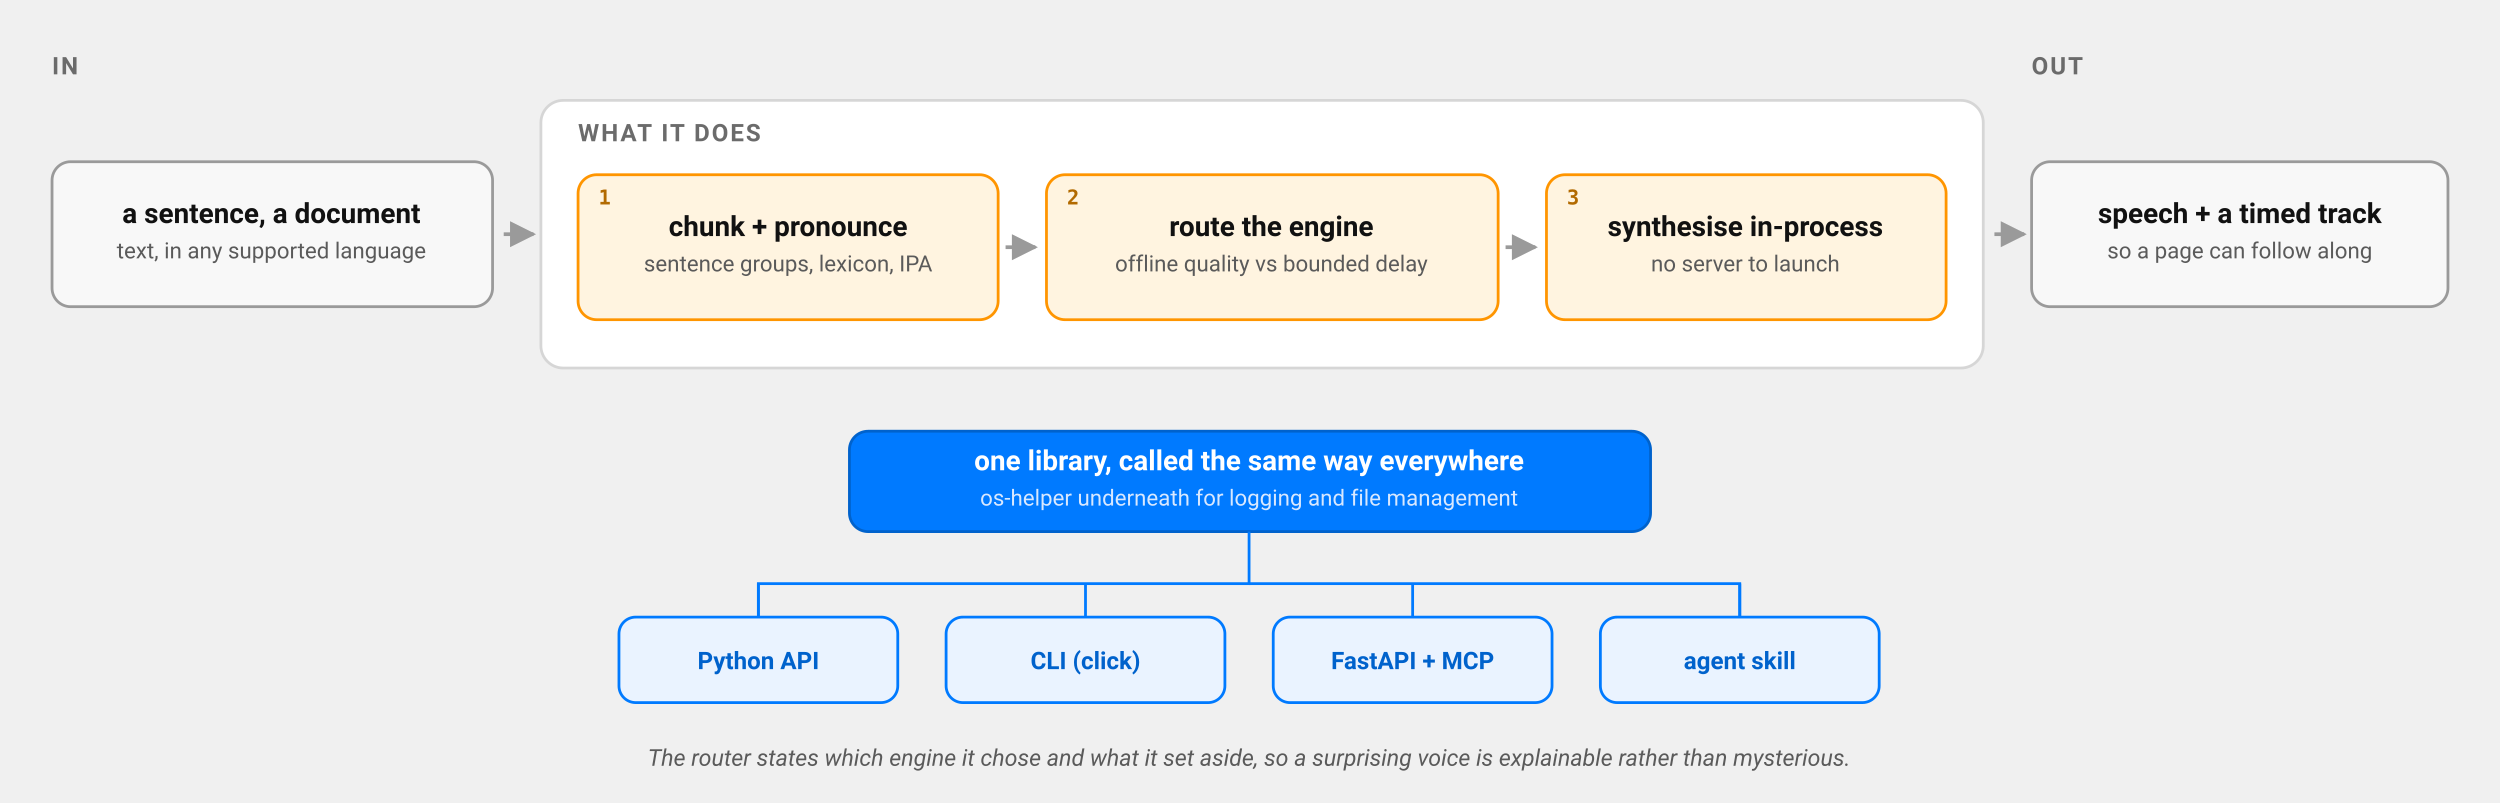
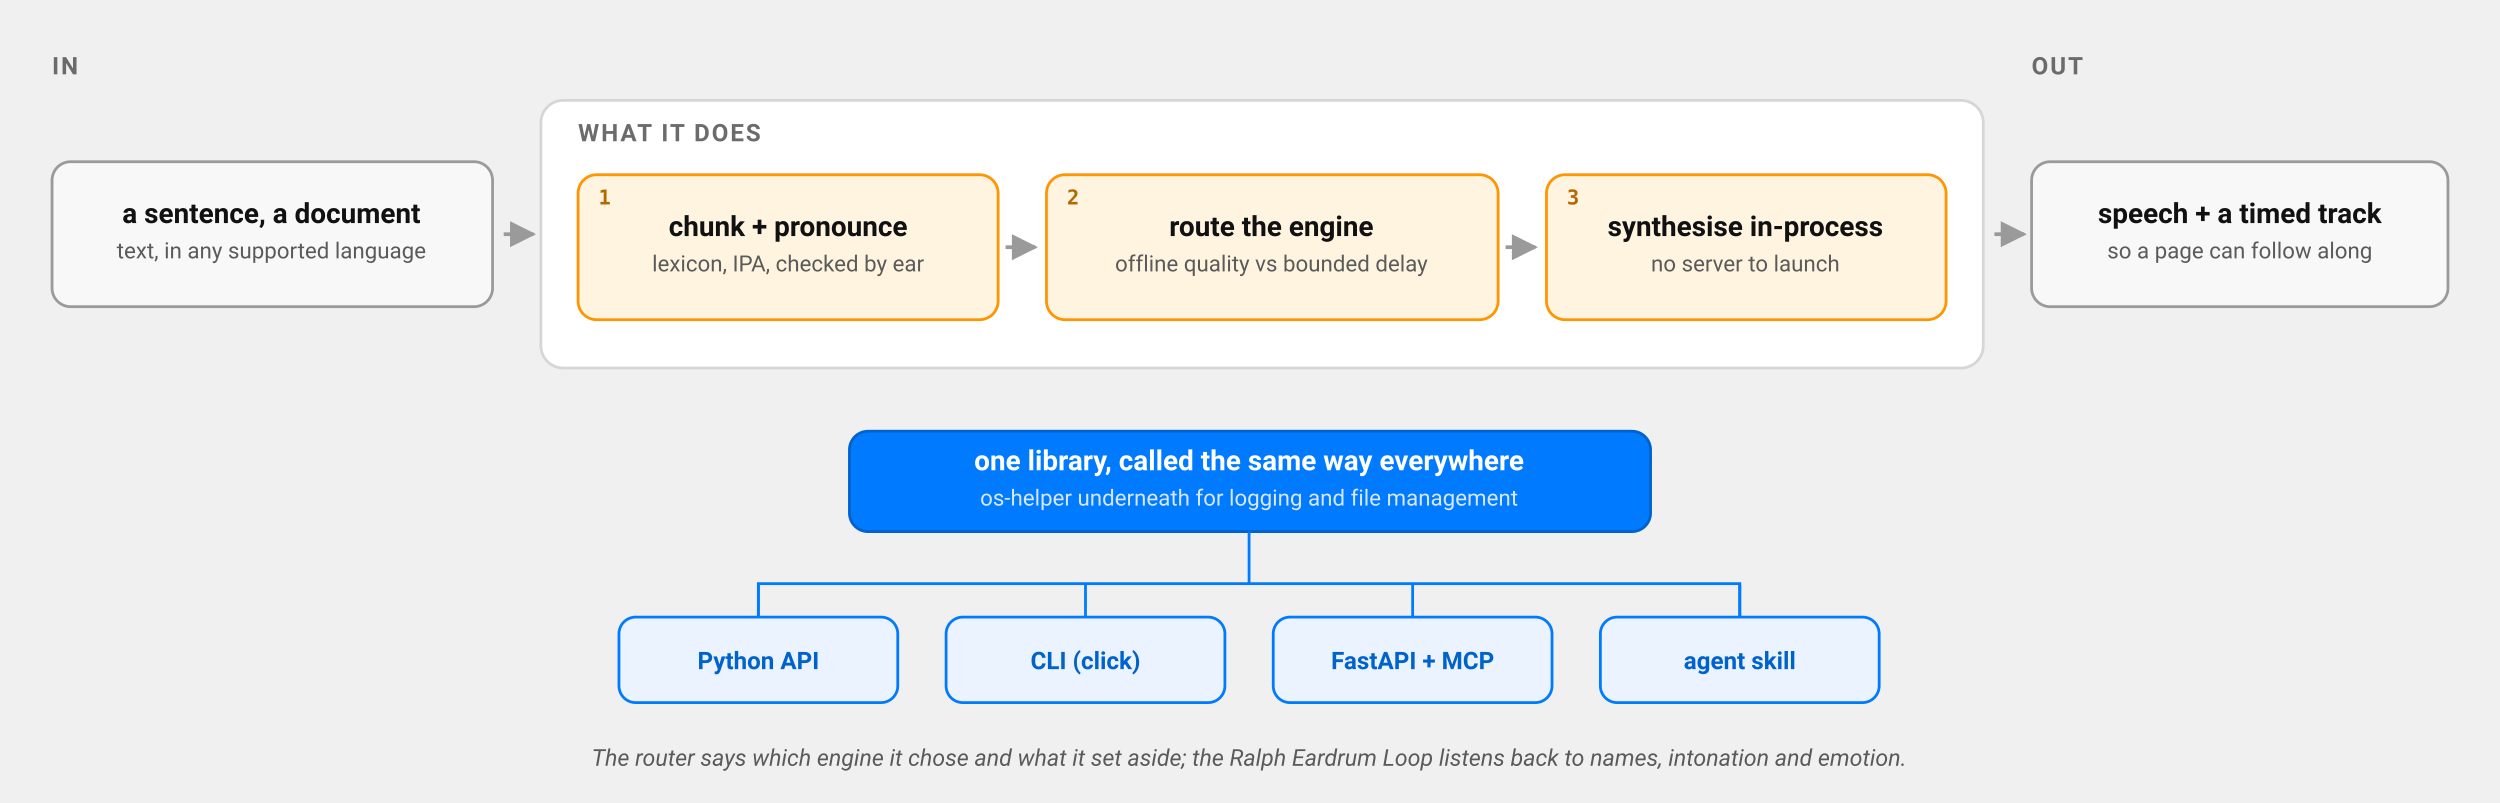
<svg xmlns="http://www.w3.org/2000/svg" viewBox="0 0 1345 432" width="1345" height="432" role="img" aria-labelledby="sph-title sph-desc" font-family="Roboto, 'Helvetica Neue', Arial, sans-serif">
  <style>
    .panel      { fill: #ffffff; stroke: #d6d6d6; stroke-width: 1.5; }
    .panel-label{ fill: #6b6b6b; font-size: 13px; font-weight: 600; letter-spacing: .08em; }
    .io         { fill: #F8F8F8; stroke: #9a9a9a; stroke-width: 1.5; }
    .stage      { fill: #FFF4E0; stroke: #FF9500; stroke-width: 1.5; }
    .core       { fill: #007AFF; stroke: #0062CC; stroke-width: 1.5; }
    .surface    { fill: #EAF3FF; stroke: #007AFF; stroke-width: 1.5; }
    .n-title    { font-size: 15px; font-weight: 600; fill: #111111; }
    .n-sub      { font-size: 12px; fill: #5a5a5a; }
    .on-dark    { fill: #ffffff; font-size: 15px; font-weight: 600; }
    .on-dark-sub{ fill: #d8e8ff; font-size: 12px; }
    .flow       { fill: none; stroke: #9a9a9a; stroke-width: 2; }
    .tie        { fill: none; stroke: #007AFF; stroke-width: 1.5; }
    .caption    { font-size: 12.5px; fill: #5a5a5a; font-style: italic; }
    .step       { font-size: 11px; font-weight: 700; fill: #B26A00;
                  font-family: 'Roboto Mono', ui-monospace, monospace; }
    .surf-label { font-size: 13px; font-weight: 600; fill: #0062CC; }

    @media (prefers-color-scheme: dark) {
      .panel      { fill: #1b1b1d; stroke: #3a3a3d; }
      .panel-label{ fill: #a0a0a6; }
      .io         { fill: #2a2a2e; stroke: #6f6f76; }
      .stage      { fill: #3a2d12; stroke: #FF9500; }
      .surface    { fill: #10243d; stroke: #4da2ff; }
      .n-title    { fill: #f2f2f4; }
      .n-sub      { fill: #b4b4ba; }
      .flow       { stroke: #7a7a82; }
      .tie        { stroke: #4da2ff; }
      .caption    { fill: #a0a0a6; }
      .step       { fill: #FFCC00; }
      .surf-label { fill: #4da2ff; }
    }
  </style>
  <defs>
    <marker id="ah-arrow" viewBox="0 0 10 10" refX="9" refY="5" markerWidth="7" markerHeight="7" orient="auto-start-reverse">
      <path d="M0 0 L10 5 L0 10 z" fill="#9a9a9a" />
    </marker>
  </defs>
  <text class="panel-label" x="28" y="40">IN</text>
  <rect class="io" x="28" y="87" width="237" height="78" rx="10" />
  <text class="n-title" x="146" y="120" text-anchor="middle">a sentence, a document</text>
  <text class="n-sub" x="146" y="139" text-anchor="middle">text, in any supported language</text>
  <path class="flow" d="M271 126 H287" marker-end="url(#ah-arrow)" />
  <rect class="panel" x="291" y="54" width="776" height="144" rx="12" />
  <text class="panel-label" x="311" y="76">WHAT IT DOES</text>
  <rect class="stage" x="311" y="94" width="226" height="78" rx="10" />
  <text class="n-title" x="424" y="127" text-anchor="middle">chunk + pronounce</text>
-   <text class="n-sub" x="424" y="146" text-anchor="middle">sentence groups, lexicon, IPA</text>
+   <text class="n-sub" x="424" y="146" text-anchor="middle">lexicon, IPA, checked by ear</text>
  <text class="step" x="322" y="110">1</text>
  <path class="flow" d="M541 133 H557" marker-end="url(#ah-arrow)" />
  <rect class="stage" x="563" y="94" width="243" height="78" rx="10" />
  <text class="n-title" x="684" y="127" text-anchor="middle">route the engine</text>
  <text class="n-sub" x="684" y="146" text-anchor="middle">offline quality vs bounded delay</text>
  <text class="step" x="574" y="110">2</text>
  <path class="flow" d="M810 133 H826" marker-end="url(#ah-arrow)" />
  <rect class="stage" x="832" y="94" width="215" height="78" rx="10" />
  <text class="n-title" x="939" y="127" text-anchor="middle">synthesise in-process</text>
  <text class="n-sub" x="939" y="146" text-anchor="middle">no server to launch</text>
  <text class="step" x="843" y="110">3</text>
  <path class="flow" d="M1073 126 H1089" marker-end="url(#ah-arrow)" />
  <text class="panel-label" x="1093" y="40">OUT</text>
  <rect class="io" x="1093" y="87" width="224" height="78" rx="10" />
  <text class="n-title" x="1205" y="120" text-anchor="middle">speech + a timed track</text>
  <text class="n-sub" x="1205" y="139" text-anchor="middle">so a page can follow along</text>
  <rect class="core" x="457" y="232" width="431" height="54" rx="10" />
  <text class="on-dark" x="672" y="253" text-anchor="middle">one library, called the same way everywhere</text>
  <text class="on-dark-sub" x="672" y="272" text-anchor="middle">os-helper underneath for logging and file management</text>
  <path class="tie" d="M672 286 V314 H408 V332" />
  <path class="tie" d="M672 314 H936 V332" />
  <path class="tie" d="M408 314 V332" />
  <rect class="surface" x="333" y="332" width="150" height="46" rx="9" />
  <text class="surf-label" x="408" y="360" text-anchor="middle">Python API</text>
  <path class="tie" d="M584 314 V332" />
  <rect class="surface" x="509" y="332" width="150" height="46" rx="9" />
  <text class="surf-label" x="584" y="360" text-anchor="middle">CLI (click)</text>
  <path class="tie" d="M760 314 V332" />
  <rect class="surface" x="685" y="332" width="150" height="46" rx="9" />
  <text class="surf-label" x="760" y="360" text-anchor="middle">FastAPI + MCP</text>
  <path class="tie" d="M936 314 V332" />
  <rect class="surface" x="861" y="332" width="150" height="46" rx="9" />
  <text class="surf-label" x="936" y="360" text-anchor="middle">agent skill</text>
-   <text class="caption" x="672" y="412" text-anchor="middle">The router states which engine it chose and what it set aside, so a surprising voice is explainable rather than mysterious.</text>
+   <text class="caption" x="672" y="412" text-anchor="middle">The router says which engine it chose and what it set aside; the Ralph Eardrum Loop listens back to names, intonation and emotion.</text>
</svg>
